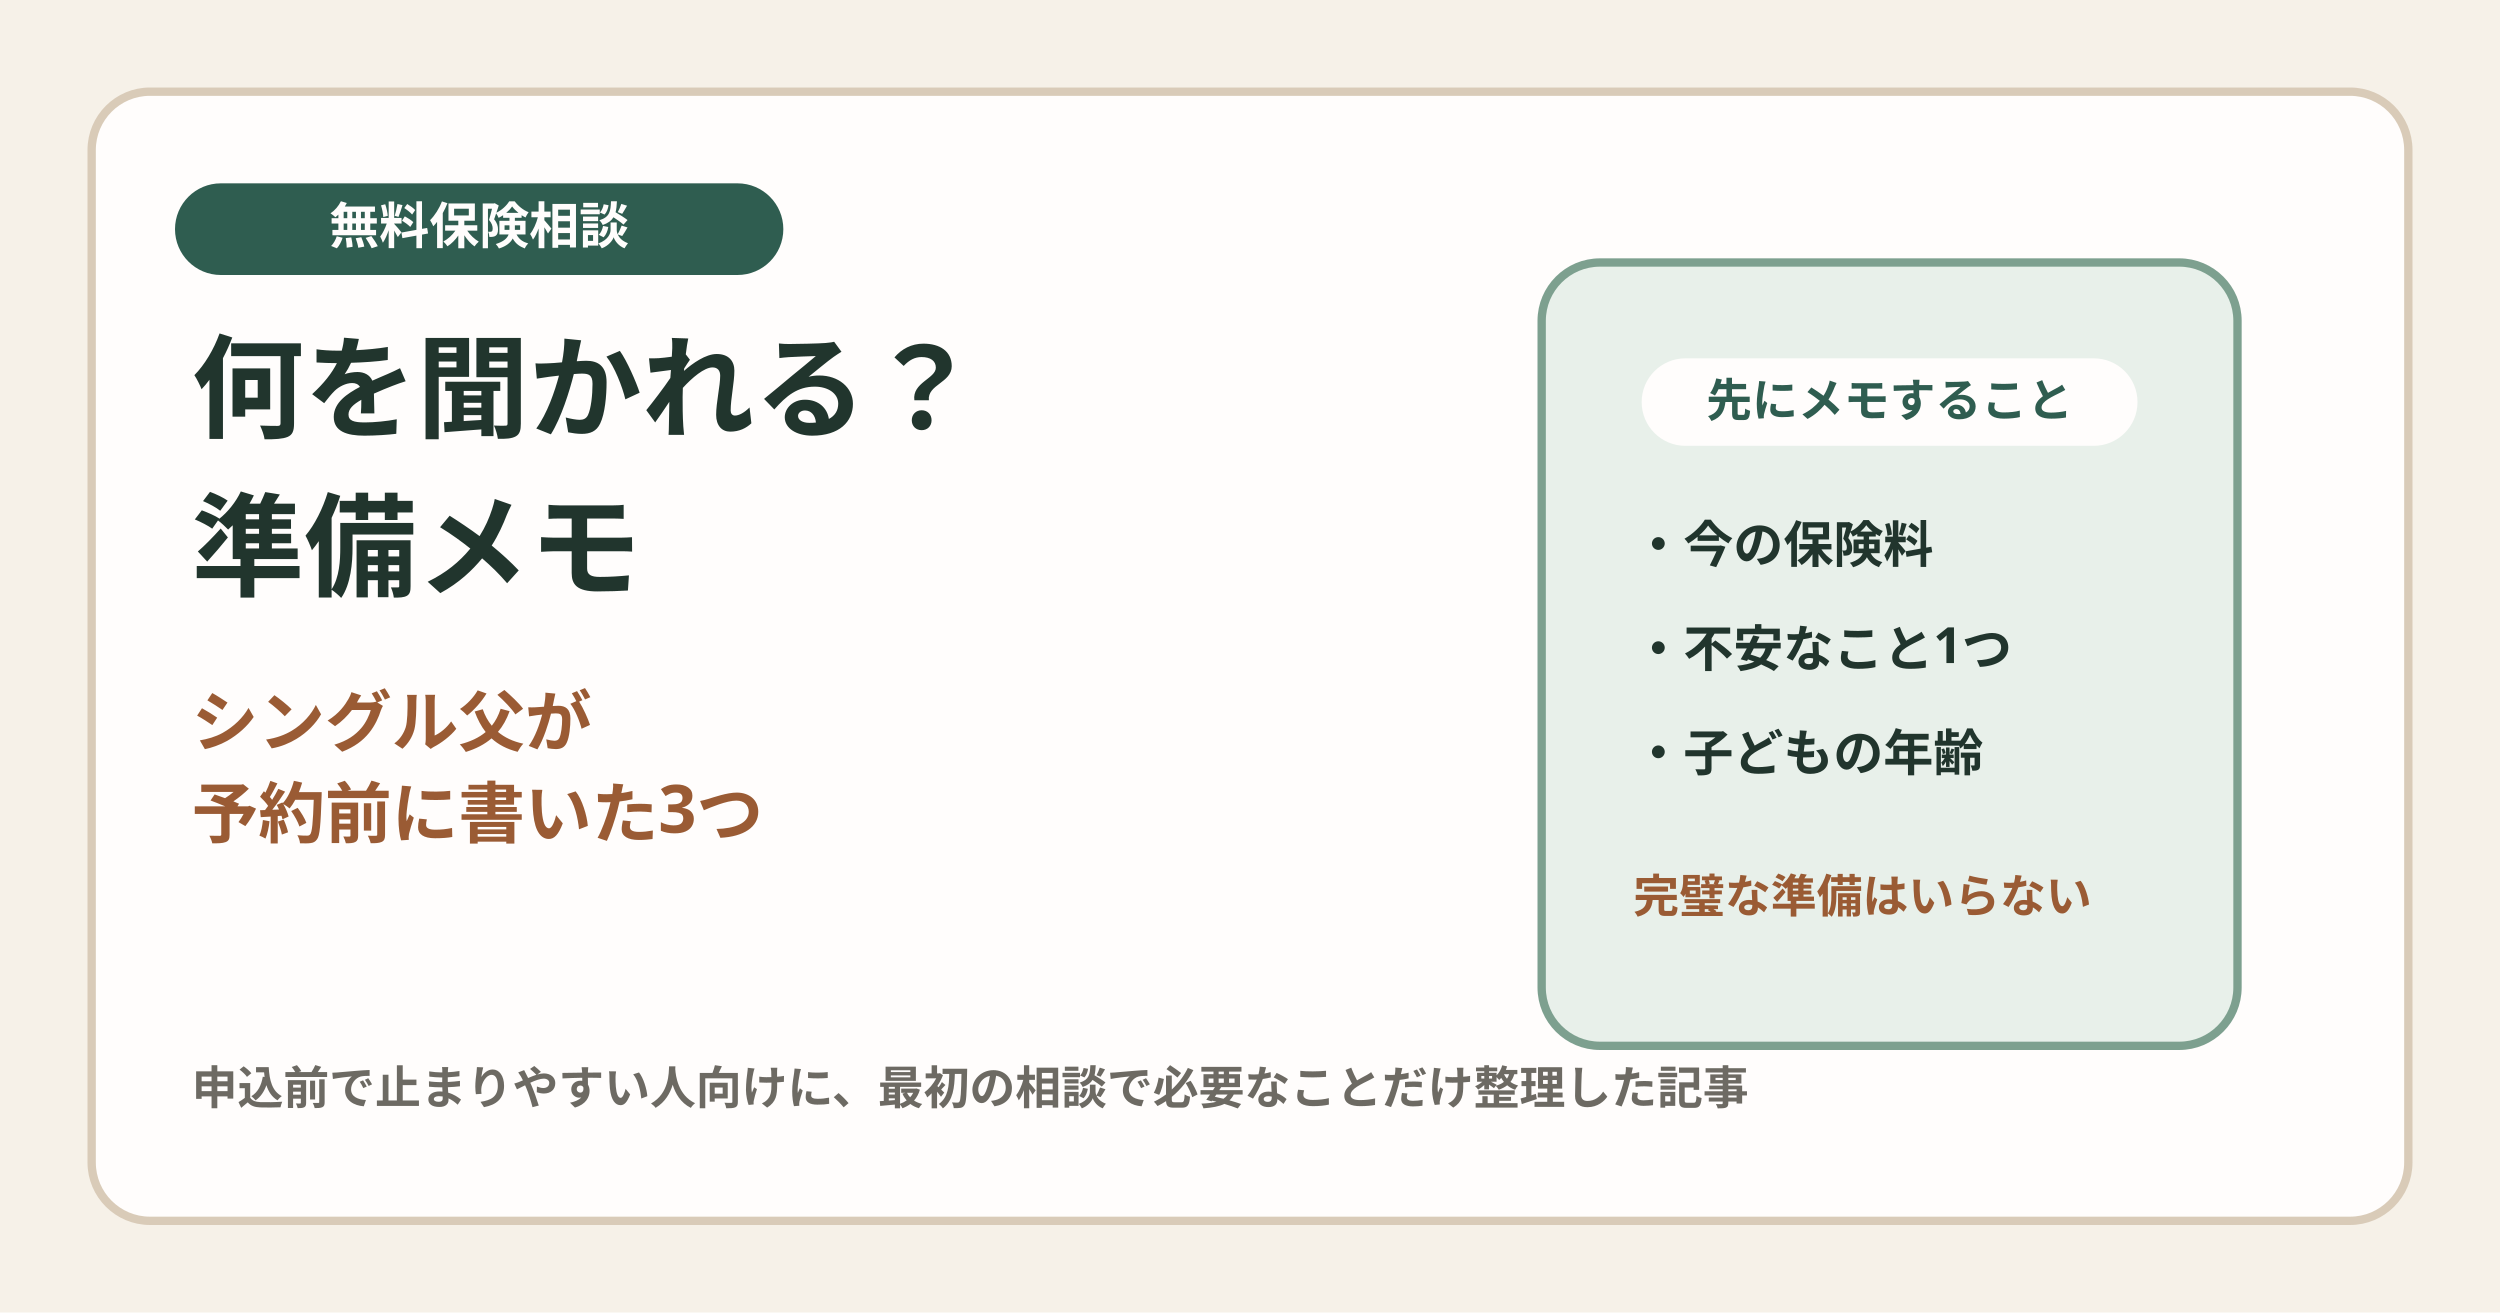
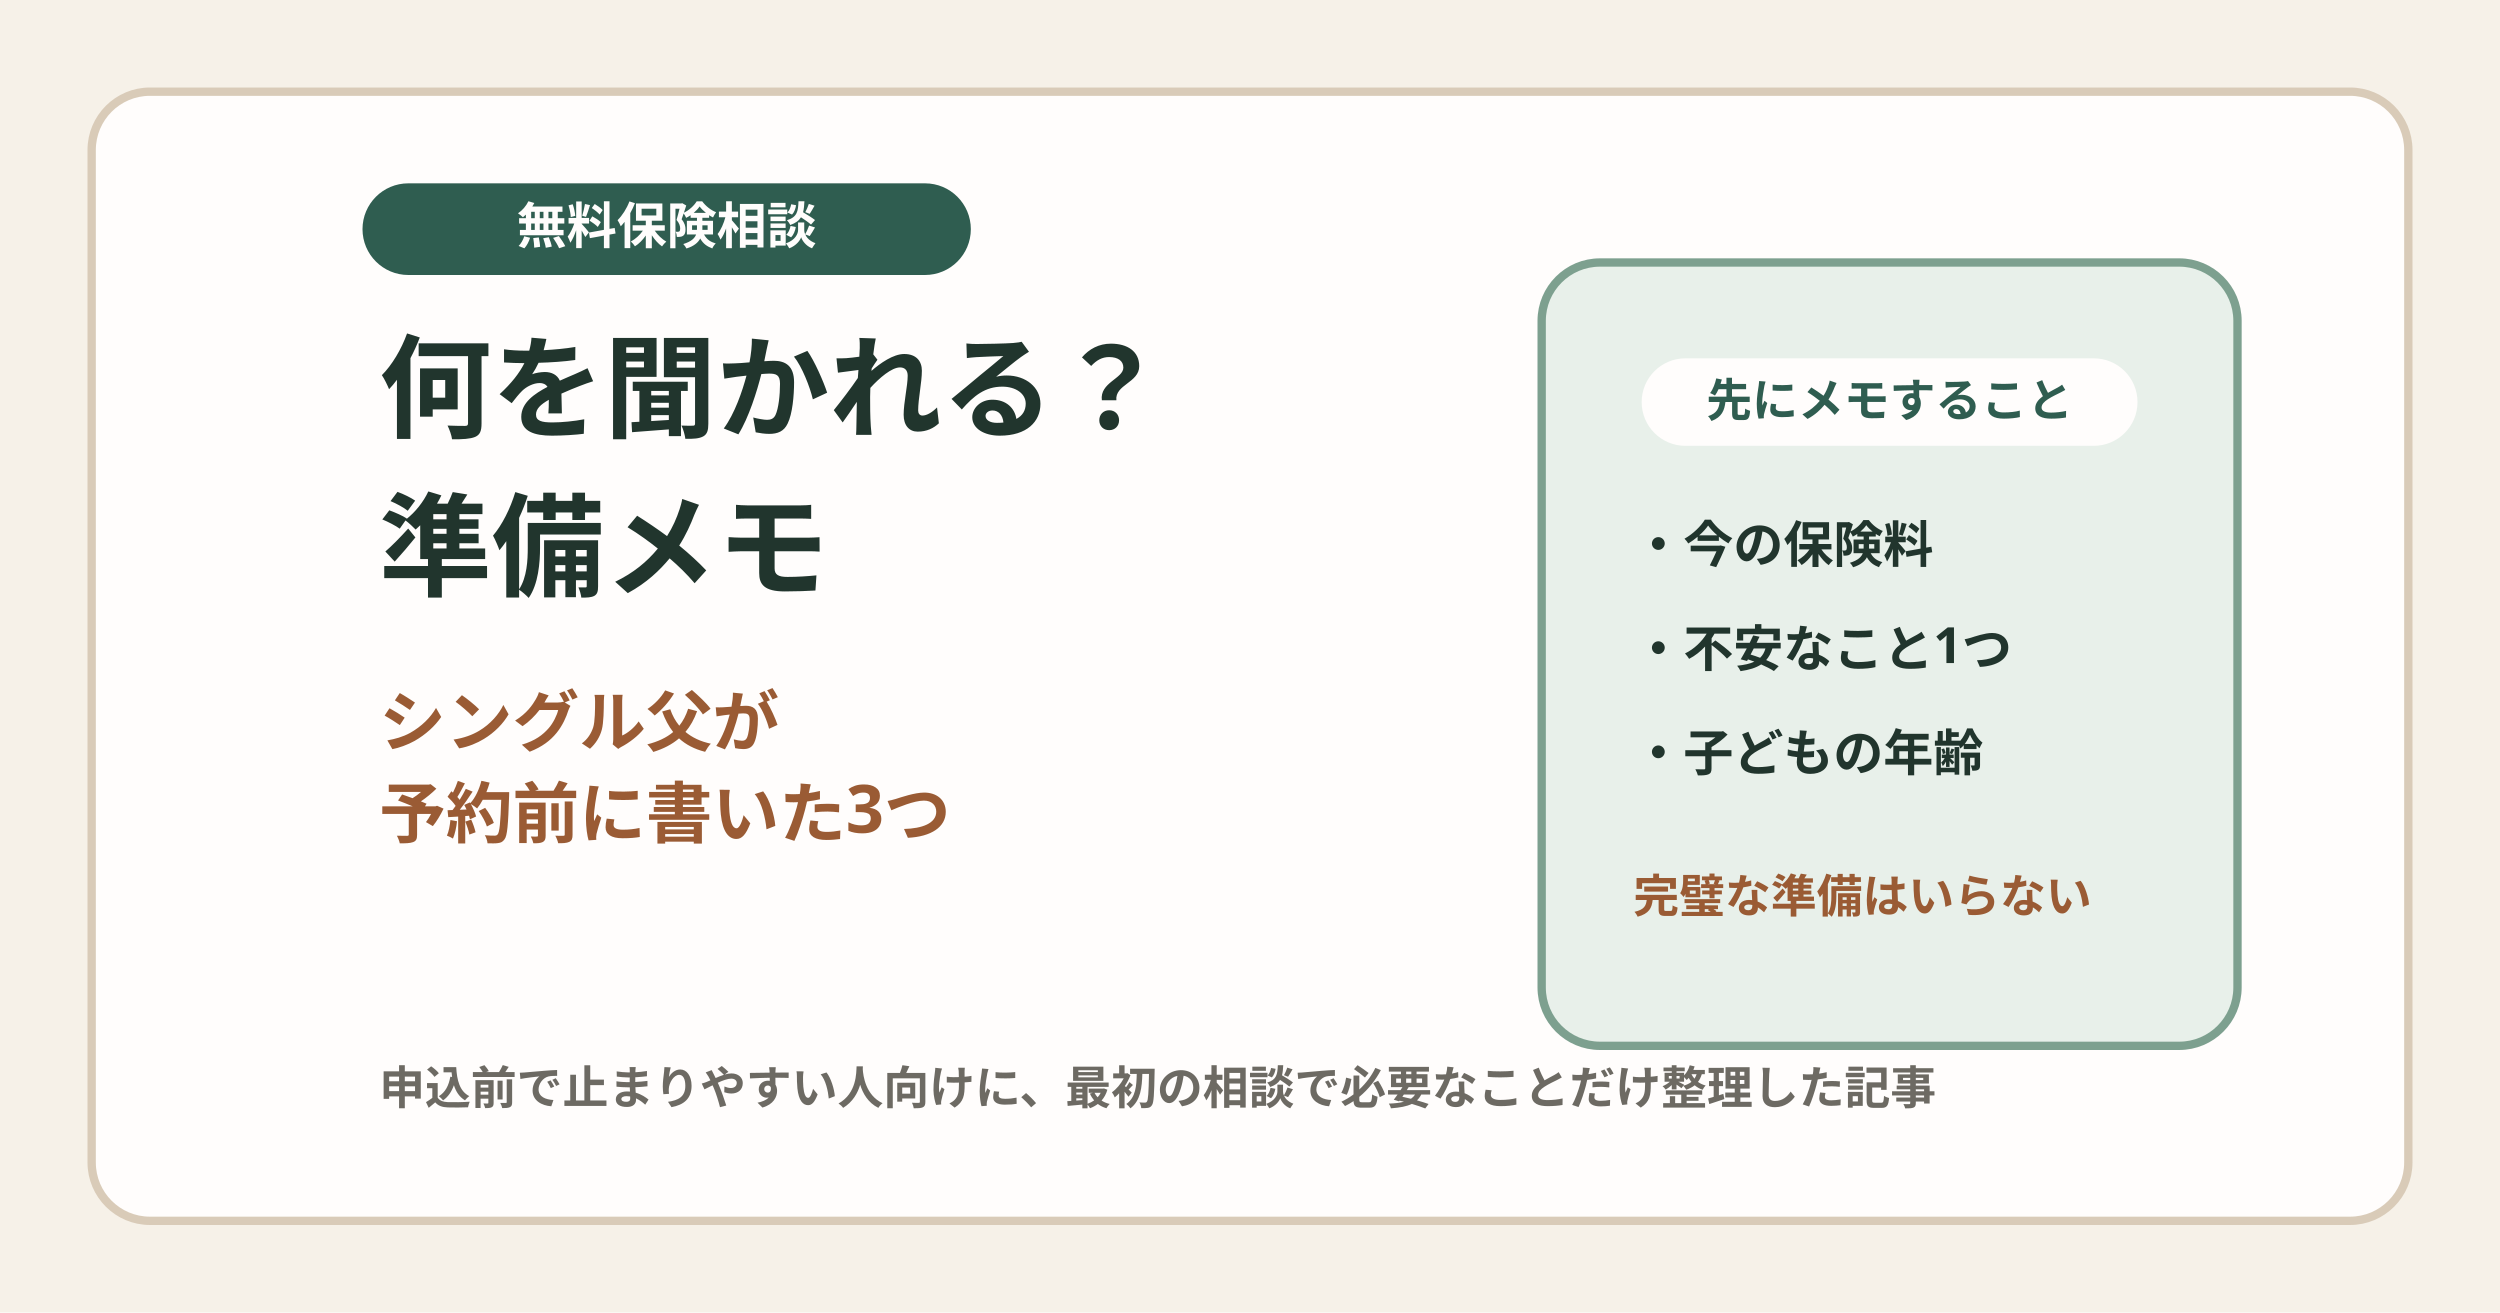
<svg xmlns="http://www.w3.org/2000/svg" width="1200" height="630" viewBox="0 0 1200 630" fill="none">
  <rect width="1200" height="630" fill="#F6F1E8" />
  <rect x="44" y="44" width="1112" height="542" rx="28" fill="#FFFDFC" stroke="#D9CBB8" stroke-width="4" />
-   <rect x="84" y="88" width="292" height="44" rx="22" fill="#2F5D50" />
-   <text x="230" y="117" text-anchor="middle" font-family="'Hiragino Sans','Noto Sans JP',sans-serif" font-size="24" font-weight="700" fill="#FFFDFC">無料保険相談</text>
-   <text x="92" y="206" font-family="'Hiragino Sans','Noto Sans JP',sans-serif" font-size="54" font-weight="700" fill="#21352D">何を聞かれる？</text>
-   <text x="92" y="282" font-family="'Hiragino Sans','Noto Sans JP',sans-serif" font-size="54" font-weight="700" fill="#21352D">準備メモ</text>
-   <text x="92" y="358" font-family="'Hiragino Sans','Noto Sans JP',sans-serif" font-size="32" font-weight="700" fill="#9A5B34">シングル父が</text>
-   <text x="92" y="402" font-family="'Hiragino Sans','Noto Sans JP',sans-serif" font-size="32" font-weight="700" fill="#9A5B34">予約前に書いた3つ</text>
+   <rect x="174" y="88" width="292" height="44" rx="22" fill="#2F5D50" />
+   <text x="320" y="117" text-anchor="middle" font-family="'Hiragino Sans','Noto Sans JP',sans-serif" font-size="24" font-weight="700" fill="#FFFDFC">無料保険相談</text>
+   <text x="182" y="206" font-family="'Hiragino Sans','Noto Sans JP',sans-serif" font-size="54" font-weight="700" fill="#21352D">何を聞かれる？</text>
+   <text x="182" y="282" font-family="'Hiragino Sans','Noto Sans JP',sans-serif" font-size="54" font-weight="700" fill="#21352D">準備メモ</text>
+   <text x="182" y="358" font-family="'Hiragino Sans','Noto Sans JP',sans-serif" font-size="32" font-weight="700" fill="#9A5B34">シングル父が</text>
+   <text x="182" y="402" font-family="'Hiragino Sans','Noto Sans JP',sans-serif" font-size="32" font-weight="700" fill="#9A5B34">予約前に書いた3つ</text>
  <rect x="740" y="126" width="334" height="376" rx="28" fill="#E8F0EA" stroke="#7DA08F" stroke-width="4" />
  <rect x="788" y="172" width="238" height="42" rx="21" fill="#FFFDFC" />
  <text x="907" y="200" text-anchor="middle" font-family="'Hiragino Sans','Noto Sans JP',sans-serif" font-size="22" font-weight="700" fill="#2F5D50">先にメモすること</text>
  <text x="784" y="270" font-family="'Hiragino Sans','Noto Sans JP',sans-serif" font-size="24" font-weight="700" fill="#21352D">・今の保険料</text>
  <text x="784" y="320" font-family="'Hiragino Sans','Noto Sans JP',sans-serif" font-size="24" font-weight="700" fill="#21352D">・不安なこと1つ</text>
  <text x="784" y="370" font-family="'Hiragino Sans','Noto Sans JP',sans-serif" font-size="24" font-weight="700" fill="#21352D">・子どもの年齢</text>
  <text x="784" y="438" font-family="'Hiragino Sans','Noto Sans JP',sans-serif" font-size="22" font-weight="700" fill="#9A5B34">完璧な準備はいらない</text>
-   <text x="92" y="530" font-family="'Hiragino Sans','Noto Sans JP',sans-serif" font-size="22" font-weight="600" fill="#6D6A63">申込前で止まりやすい人向けに、最初の相談で必要なことだけ整理した記事</text>
+   <text x="182" y="530" font-family="'Hiragino Sans','Noto Sans JP',sans-serif" font-size="22" font-weight="600" fill="#6D6A63">申込前で止まりやすい人向けに、最初の相談で必要なことだけ整理した記事</text>
</svg>
